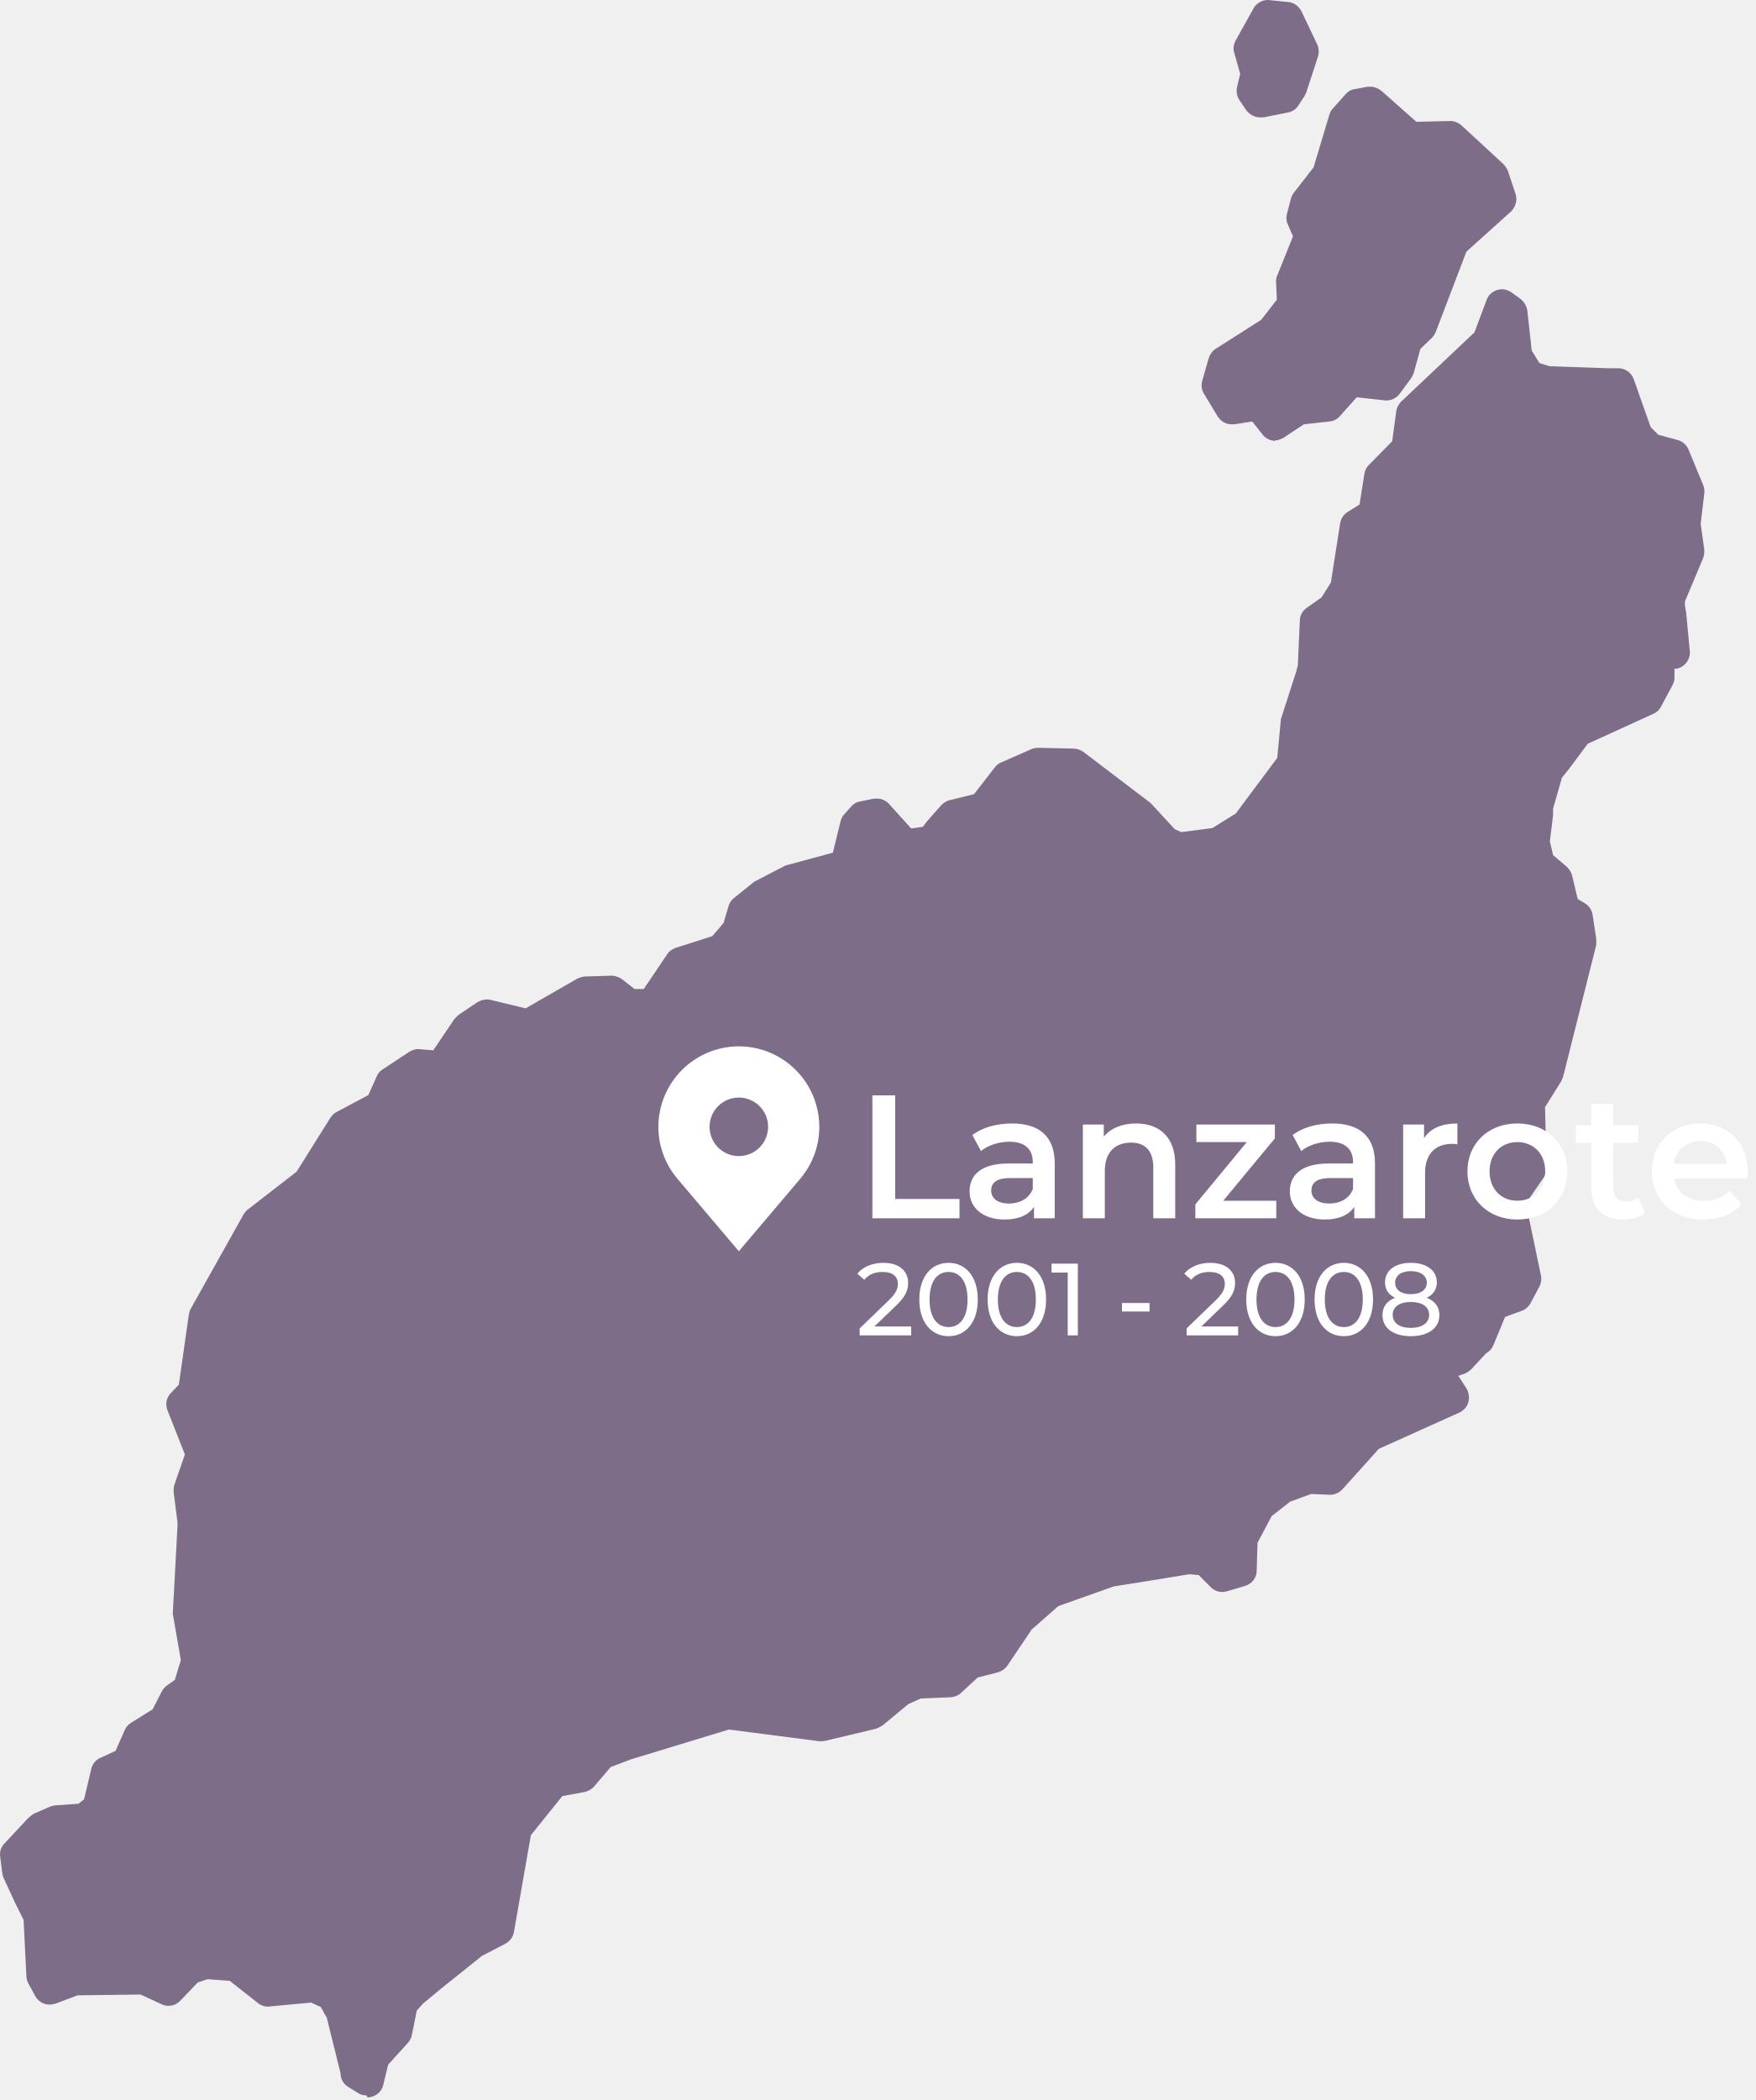
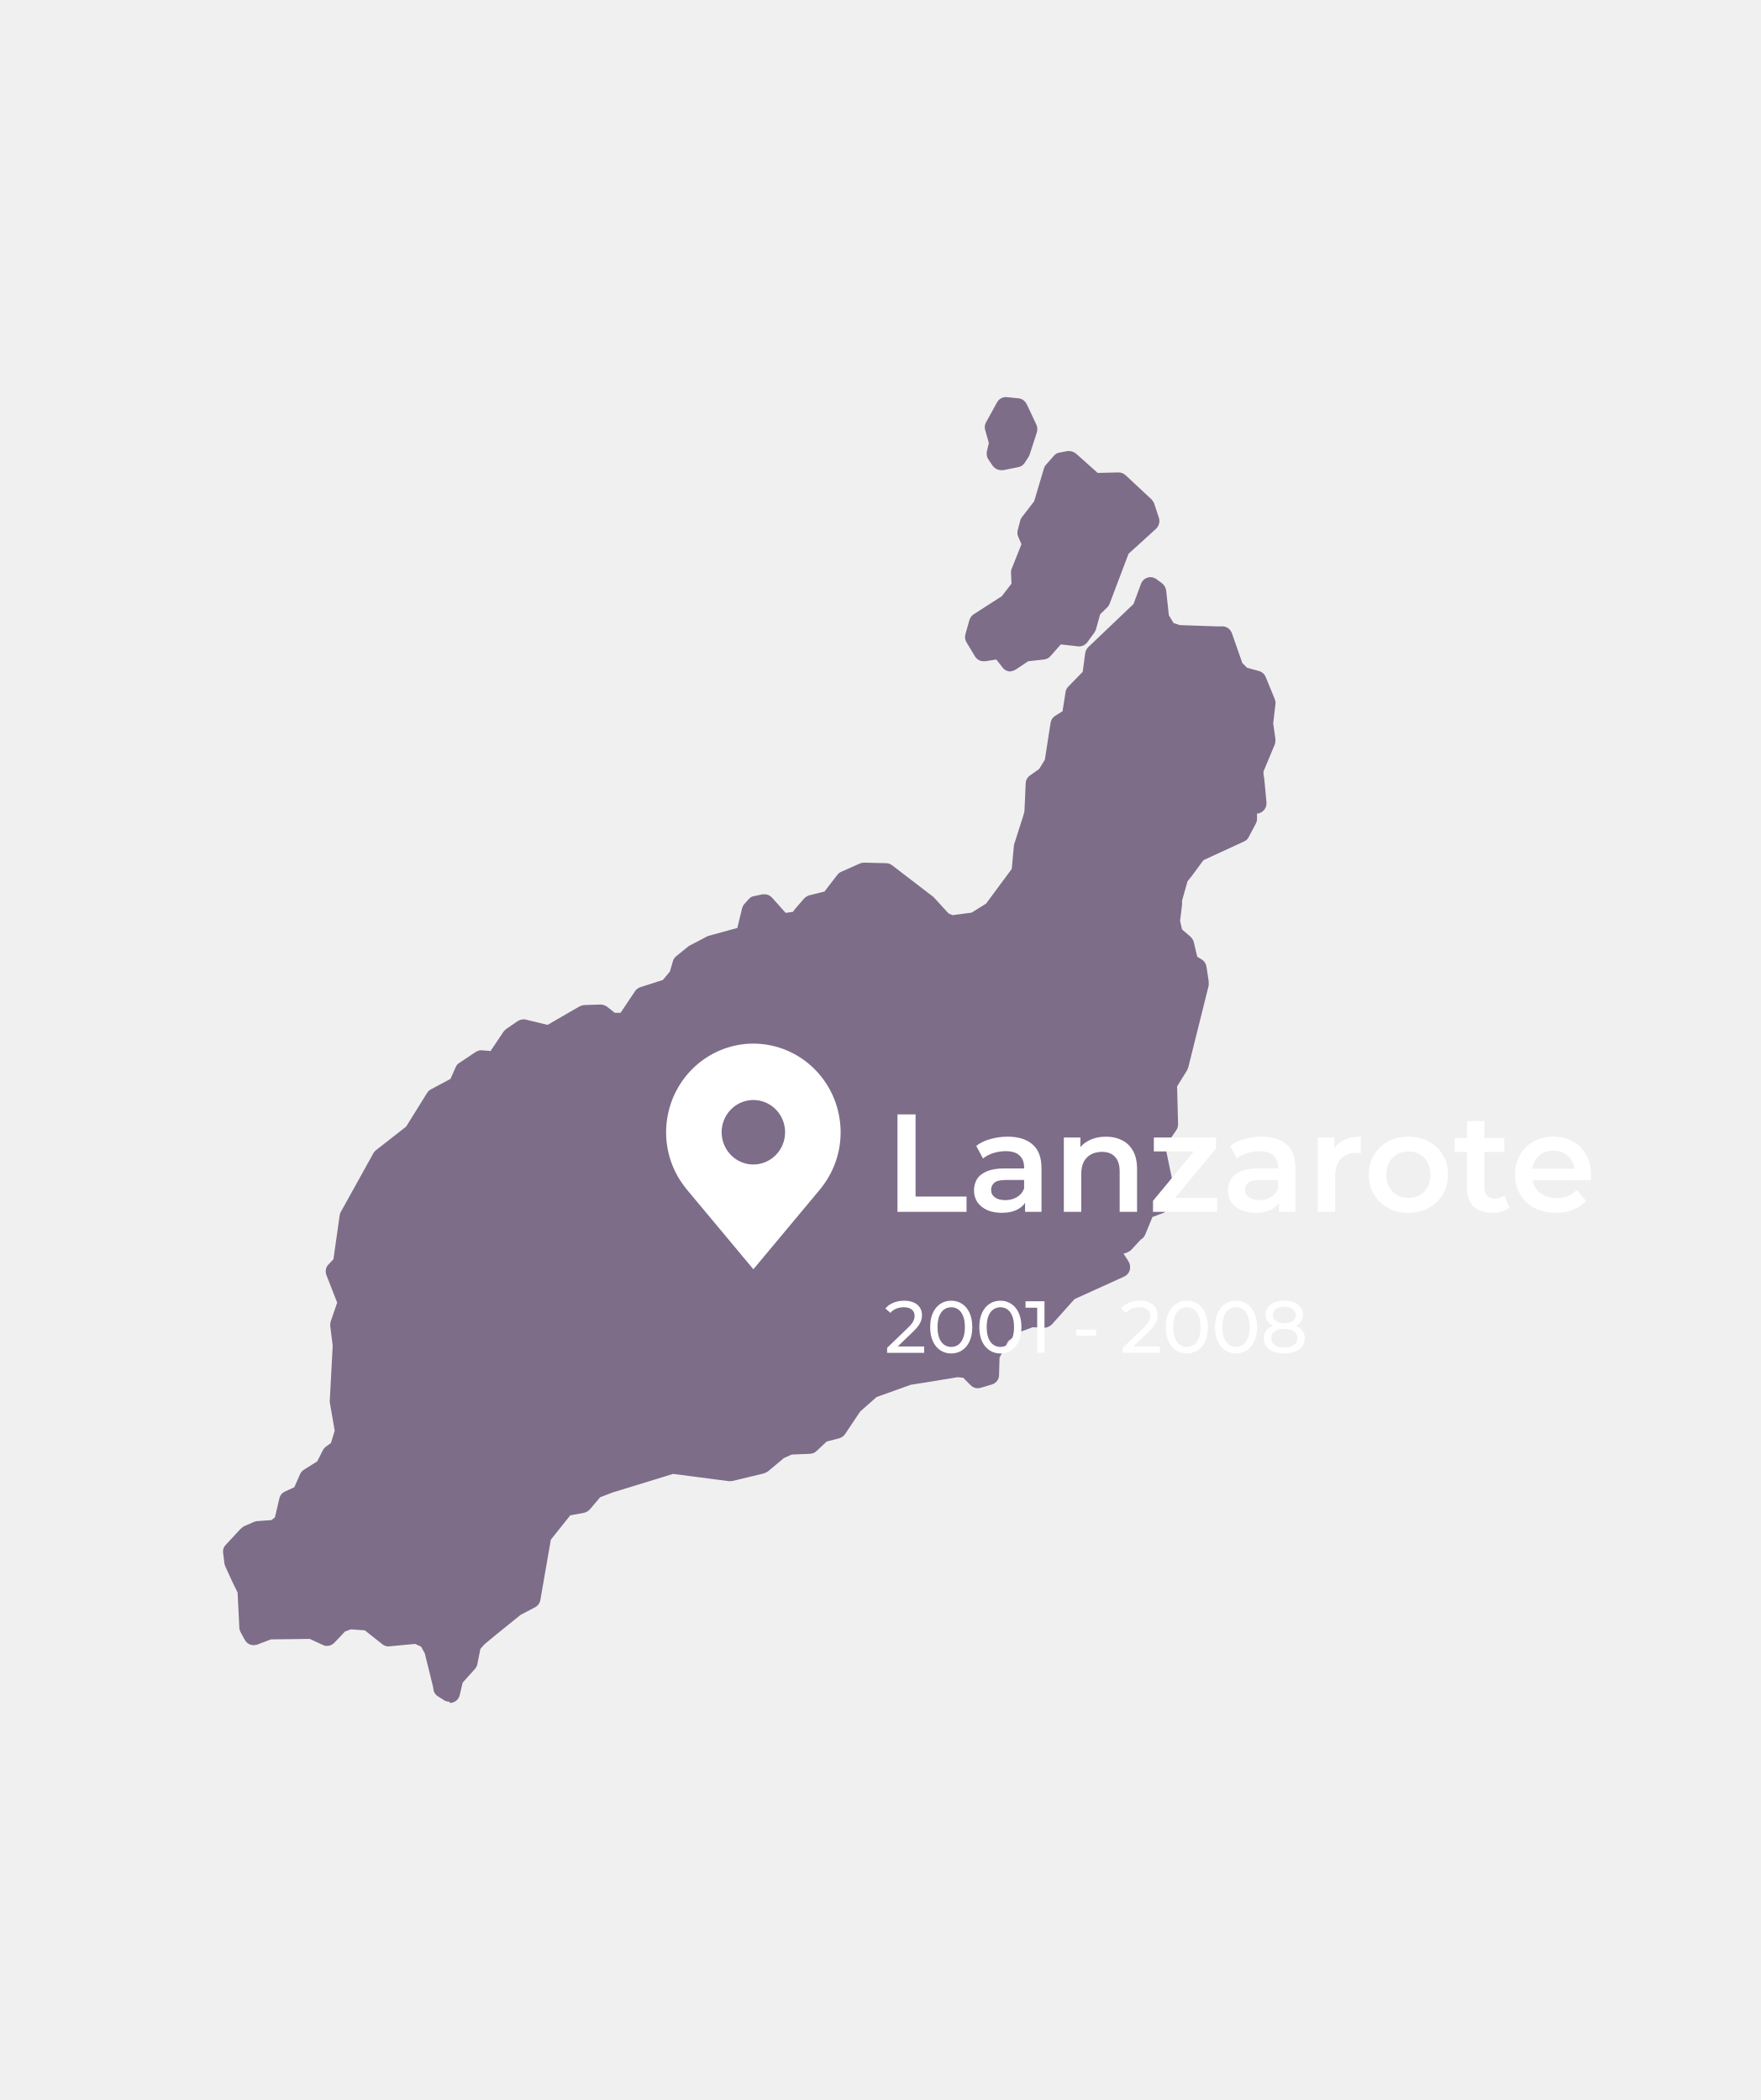
- <svg xmlns="http://www.w3.org/2000/svg" width="480" height="574" viewBox="0 0 480 574" fill="none">
-   <path d="M100.16 572.731C99.278 572.731 98.506 572.511 97.845 572.07L95.199 570.416C93.876 569.644 93.104 568.211 93.104 566.668L89.356 551.564L87.702 548.587L85.056 547.375C85.056 547.375 73.37 548.477 73.26 548.477C72.267 548.477 71.275 548.146 70.503 547.485L62.786 541.421L56.722 540.98L54.077 541.862L49.226 546.934C48.344 547.816 47.241 548.257 46.029 548.257C45.367 548.257 44.816 548.146 44.154 547.816L38.422 545.17L21.223 545.39L15.049 547.705C15.049 547.705 14.057 547.926 13.506 547.926C11.962 547.926 10.419 547.044 9.647 545.611L7.773 542.193C7.442 541.531 7.222 540.87 7.222 540.209L6.45 524.774L4.245 520.364L0.938 513.198C0.938 513.198 0.607 512.316 0.607 511.875L0.056 507.465C-0.165 506.142 0.276 504.819 1.268 503.827L7.663 496.992C7.663 496.992 8.875 495.889 9.427 495.669L13.726 493.795C13.726 493.795 14.719 493.464 15.159 493.464L21.444 493.023L22.987 491.81L24.971 483.431C25.302 482.108 26.184 481.006 27.507 480.455L31.586 478.581L34.122 472.848C34.453 472.076 35.114 471.304 35.886 470.863L41.729 467.225L44.154 462.484C44.485 461.823 44.926 461.272 45.477 460.831L47.792 459.177L49.446 453.775L47.241 441.097L48.564 416.401L47.462 407.802C47.462 407.141 47.462 406.479 47.682 405.818L50.549 397.549L45.808 385.532C45.147 383.879 45.477 382.004 46.69 380.792L48.895 378.476L51.651 359.183C51.651 359.183 51.872 358.081 52.202 357.64L66.645 331.842C66.645 331.842 67.306 330.85 67.857 330.519L81.087 320.266L90.348 305.493C90.789 304.832 91.34 304.28 92.001 303.95L100.711 299.319L103.026 294.138C103.357 293.366 103.908 292.704 104.68 292.263L111.846 287.523C112.618 287.082 113.389 286.751 114.271 286.751C114.382 286.751 118.461 287.082 118.461 287.082L124.194 278.593C124.194 278.593 124.965 277.711 125.406 277.38L130.478 273.962C131.249 273.521 132.131 273.191 133.013 273.191C133.344 273.191 133.785 273.191 134.116 273.301L143.707 275.616L157.709 267.568C158.37 267.237 159.032 267.017 159.803 266.907L167.19 266.686C168.182 266.686 169.064 267.017 169.946 267.568L173.474 270.324H176.01L182.404 260.843C182.955 259.961 183.837 259.41 184.719 259.079L194.752 255.882L197.838 252.244L199.161 247.724C199.382 246.842 199.933 246.07 200.595 245.519L206.217 240.999L214.706 236.589L227.715 233.061L229.81 224.462C230.03 223.8 230.251 223.139 230.802 222.587L232.676 220.493C233.338 219.721 234.22 219.17 235.212 219.06L238.96 218.288C238.96 218.288 239.512 218.288 239.842 218.288C241.055 218.288 242.268 218.839 243.15 219.831L249.103 226.446L252.3 226.005L253.293 224.682L257.261 220.162C257.923 219.501 258.695 218.949 259.577 218.729L266.302 217.075L272.035 209.689C272.475 209.137 273.137 208.586 273.798 208.366L282.067 204.727C282.618 204.507 283.28 204.397 283.831 204.397L293.533 204.617C294.415 204.617 295.407 204.948 296.179 205.499L314.59 219.501L321.205 226.667L322.969 227.438L331.458 226.336L337.852 222.367L349.207 207.153L350.199 196.569L354.389 183.56L354.83 181.796L355.381 169.559C355.381 168.236 356.153 166.913 357.255 166.141L361.334 163.275L363.87 159.196L366.406 142.989C366.626 141.666 367.398 140.564 368.5 139.902L371.698 137.918L373.021 129.539C373.131 128.657 373.572 127.775 374.233 127.114L380.628 120.609L381.73 112.451C381.84 111.459 382.392 110.466 383.053 109.805L403.118 90.843L406.425 82.023C406.866 80.7 407.969 79.708 409.292 79.267C409.733 79.156 410.174 79.046 410.615 79.046C411.497 79.046 412.489 79.377 413.261 79.928L415.686 81.692C416.678 82.464 417.34 83.566 417.56 84.779L418.773 95.804L420.868 99.221L423.624 100.103L439.61 100.655H442.476C444.35 100.655 446.004 101.867 446.665 103.631L451.296 116.751L453.391 118.845L458.682 120.278C460.005 120.609 461.108 121.601 461.659 122.924L465.628 132.516C465.959 133.288 466.069 134.059 465.959 134.831L464.966 143.21L465.959 150.266C465.959 151.037 465.959 151.809 465.628 152.581L460.667 164.377V165.48L460.998 167.464L461.99 177.938C462.21 180.253 460.667 182.237 458.462 182.788H457.8V185.324C457.8 185.986 457.58 186.647 457.249 187.308L454.052 193.262C453.611 194.144 452.839 194.805 451.957 195.136L434.097 203.294L428.916 210.24L427.042 212.555L424.616 221.044V222.808L423.734 229.974L424.616 233.722L428.365 236.92C429.026 237.581 429.577 238.353 429.798 239.235L431.341 245.739L433.215 246.842C434.428 247.503 435.2 248.716 435.42 250.039L436.413 256.544C436.413 257.095 436.413 257.756 436.413 258.307L427.372 294.248C427.372 294.248 427.042 295.13 426.821 295.571L422.411 302.627L422.852 319.164C422.852 320.156 422.632 321.038 422.08 321.81L418.222 327.432L417.671 331.291L421.309 348.71C421.529 349.702 421.309 350.805 420.868 351.686L418.442 356.207C417.891 357.199 417.009 357.971 416.017 358.301L411.497 359.955L408.3 367.672C407.859 368.664 407.197 369.436 406.315 369.877L402.126 374.397C402.126 374.397 401.023 375.279 400.362 375.5L398.708 376.051L400.913 379.469C401.574 380.571 401.795 381.894 401.464 383.217C401.134 384.54 400.141 385.532 399.039 386.083L376.989 396.006L366.957 407.141C366.075 408.023 364.862 408.574 363.65 408.574L358.468 408.353L352.735 410.448L347.664 414.417L343.805 421.693L343.585 429.3C343.585 431.285 342.262 432.938 340.388 433.49L335.537 434.923C335.537 434.923 334.655 435.143 334.214 435.143C333.001 435.143 331.899 434.702 331.017 433.82L327.709 430.513L325.173 430.292L310.952 432.608L304.557 433.6L289.343 439.002L282.067 445.396L275.452 455.208C274.901 456.09 273.909 456.752 272.917 457.082L267.294 458.516L262.774 462.705C262.002 463.477 261.01 463.807 259.907 463.918L251.749 464.248L248.331 465.792L241.276 471.635C241.276 471.635 240.173 472.296 239.512 472.517L225.621 475.824C225.621 475.824 224.959 475.935 224.518 475.935C224.298 475.935 224.077 475.935 223.967 475.935L199.272 472.737L182.624 477.809L172.482 480.896L166.969 482.99L162.449 488.282C161.788 489.054 160.795 489.605 159.803 489.826L153.74 490.928L145.14 501.622L140.51 528.081C140.29 529.404 139.408 530.617 138.195 531.279L131.801 534.586L120.776 543.406L115.705 547.595L113.941 549.579L112.618 556.194C112.507 556.966 112.066 557.738 111.515 558.399L106.113 564.353L104.79 569.865C104.459 571.298 103.467 572.401 102.144 572.952C101.593 573.172 101.042 573.283 100.49 573.283L100.16 572.731Z" fill="#7D6D89" />
-   <path d="M348.767 120.5C347.444 120.5 346.121 119.949 345.239 118.846L342.372 115.208L337.411 115.98C337.411 115.98 336.97 115.98 336.75 115.98C335.206 115.98 333.773 115.208 332.891 113.775L329.143 107.601C328.481 106.499 328.371 105.286 328.702 104.073L330.466 97.9C330.797 96.907 331.458 95.915 332.34 95.364L344.798 87.426L349.097 81.914L348.877 77.173C348.877 76.512 348.877 75.96 349.208 75.299L353.507 64.605L352.074 61.297C351.633 60.416 351.633 59.313 351.854 58.431L352.956 54.242C353.066 53.691 353.397 53.139 353.728 52.698L359.13 45.753L363.43 31.421C363.65 30.759 363.871 30.208 364.312 29.767L367.839 25.798C368.501 25.026 369.383 24.475 370.375 24.365L373.903 23.703C373.903 23.703 374.454 23.703 374.675 23.703C375.777 23.703 376.769 24.144 377.651 24.806L387.243 33.295L396.504 33.074C397.606 33.074 398.709 33.515 399.591 34.287L411.056 44.871C411.056 44.871 412.048 45.973 412.269 46.745L414.364 53.029C414.915 54.683 414.364 56.557 413.151 57.77L400.913 68.794L392.535 90.733C392.314 91.285 391.984 91.836 391.543 92.277L388.345 95.364L386.471 102.089C386.471 102.089 386.03 103.081 385.699 103.522L382.613 107.711C381.731 108.814 380.408 109.475 378.974 109.475C378.864 109.475 370.926 108.593 370.926 108.593L366.296 113.775C365.524 114.657 364.532 115.098 363.43 115.208L356.484 115.98L350.972 119.618C350.2 120.059 349.318 120.39 348.546 120.39L348.767 120.5Z" fill="#7D6D89" />
-   <path d="M344.468 32.082C343.035 32.082 341.602 31.31 340.72 30.097L338.845 27.341C338.184 26.349 337.963 25.136 338.184 23.924L339.066 20.175L337.412 14.332C337.082 13.23 337.302 12.017 337.853 11.025L342.704 2.315C343.476 0.882 345.019 0 346.673 0C346.783 0 352.185 0.551 352.185 0.551C353.729 0.661 355.052 1.654 355.823 3.087L360.123 12.127C360.564 13.119 360.674 14.332 360.344 15.435L357.146 25.247C357.146 25.247 356.816 26.018 356.595 26.349L354.941 28.885C354.28 29.877 353.288 30.538 352.075 30.759L345.46 32.082C345.46 32.082 344.909 32.082 344.578 32.082H344.468Z" fill="#7D6D89" />
-   <path d="M202 286C196.167 286.007 190.576 288.327 186.451 292.451C182.327 296.576 180.007 302.167 180 308C179.993 312.766 181.55 317.404 184.432 321.2C184.432 321.2 185.032 321.99 185.13 322.104L202 342L218.878 322.094C218.966 321.988 219.568 321.2 219.568 321.2L219.57 321.194C222.451 317.399 224.007 312.764 224 308C223.993 302.167 221.673 296.576 217.549 292.451C213.424 288.327 207.833 286.007 202 286ZM202 316C200.418 316 198.871 315.531 197.555 314.652C196.24 313.773 195.214 312.523 194.609 311.061C194.003 309.6 193.845 307.991 194.154 306.439C194.462 304.887 195.224 303.462 196.343 302.343C197.462 301.224 198.887 300.462 200.439 300.154C201.991 299.845 203.6 300.003 205.061 300.609C206.523 301.214 207.773 302.24 208.652 303.555C209.531 304.871 210 306.418 210 308C209.997 310.121 209.154 312.154 207.654 313.654C206.154 315.154 204.121 315.997 202 316Z" fill="white" />
-   <path d="M238.512 333V299.4H244.752V327.72H262.32V333H238.512ZM276.697 307.08C284.089 307.08 288.361 310.584 288.361 317.976V333H282.697V329.88C281.257 332.088 278.473 333.336 274.633 333.336C268.777 333.336 265.081 330.12 265.081 325.656C265.081 321.384 267.961 318.024 275.737 318.024H282.361V317.64C282.361 314.136 280.249 312.072 275.977 312.072C273.097 312.072 270.121 313.032 268.201 314.616L265.849 310.248C268.585 308.136 272.569 307.08 276.697 307.08ZM275.881 328.968C278.809 328.968 281.353 327.624 282.361 324.984V322.008H276.169C272.089 322.008 270.985 323.544 270.985 325.416C270.985 327.576 272.809 328.968 275.881 328.968ZM310.605 307.08C316.749 307.08 321.309 310.584 321.309 318.312V333H315.309V319.08C315.309 314.52 313.053 312.312 309.213 312.312C304.941 312.312 302.061 314.904 302.061 320.04V333H296.061V307.368H301.773V310.68C303.741 308.328 306.861 307.08 310.605 307.08ZM334.44 328.2H348.936V333H326.808V329.208L340.872 312.168H327.096V307.368H348.552V311.16L334.44 328.2ZM364.259 307.08C371.651 307.08 375.923 310.584 375.923 317.976V333H370.259V329.88C368.819 332.088 366.035 333.336 362.195 333.336C356.339 333.336 352.643 330.12 352.643 325.656C352.643 321.384 355.523 318.024 363.299 318.024H369.923V317.64C369.923 314.136 367.811 312.072 363.539 312.072C360.659 312.072 357.683 313.032 355.763 314.616L353.411 310.248C356.147 308.136 360.131 307.08 364.259 307.08ZM363.443 328.968C366.371 328.968 368.915 327.624 369.923 324.984V322.008H363.731C359.651 322.008 358.547 323.544 358.547 325.416C358.547 327.576 360.371 328.968 363.443 328.968ZM389.335 311.112C391.063 308.424 394.183 307.08 398.455 307.08V312.792C397.927 312.696 397.495 312.648 397.063 312.648C392.503 312.648 389.623 315.336 389.623 320.568V333H383.623V307.368H389.335V311.112ZM414.831 333.336C406.959 333.336 401.199 327.864 401.199 320.184C401.199 312.504 406.959 307.08 414.831 307.08C422.799 307.08 428.511 312.504 428.511 320.184C428.511 327.864 422.799 333.336 414.831 333.336ZM414.831 328.2C419.199 328.2 422.463 325.08 422.463 320.184C422.463 315.288 419.199 312.168 414.831 312.168C410.511 312.168 407.247 315.288 407.247 320.184C407.247 325.08 410.511 328.2 414.831 328.2ZM447.976 327.336L449.656 331.608C448.216 332.76 446.056 333.336 443.896 333.336C438.28 333.336 435.064 330.36 435.064 324.696V312.36H430.84V307.56H435.064V301.704H441.064V307.56H447.928V312.36H441.064V324.552C441.064 327.048 442.312 328.392 444.616 328.392C445.864 328.392 447.064 328.056 447.976 327.336ZM477.844 320.328C477.844 320.808 477.796 321.528 477.748 322.104H457.636C458.356 325.848 461.476 328.248 465.94 328.248C468.82 328.248 471.076 327.336 472.9 325.464L476.116 329.16C473.812 331.896 470.212 333.336 465.796 333.336C457.204 333.336 451.636 327.816 451.636 320.184C451.636 312.552 457.252 307.08 464.884 307.08C472.372 307.08 477.844 312.312 477.844 320.328ZM464.884 311.88C460.996 311.88 458.164 314.376 457.588 318.12H472.132C471.652 314.424 468.82 311.88 464.884 311.88Z" fill="white" />
-   <path d="M239.068 362.564H249.12V365H235.036V363.096L243.016 355.396C245.088 353.38 245.48 352.148 245.48 350.916C245.48 348.9 244.052 347.668 241.308 347.668C239.208 347.668 237.5 348.34 236.296 349.796L234.392 348.144C235.904 346.268 238.508 345.176 241.56 345.176C245.648 345.176 248.28 347.276 248.28 350.636C248.28 352.54 247.72 354.248 245.06 356.796L239.068 362.564ZM259.348 365.224C254.756 365.224 251.34 361.584 251.34 355.2C251.34 348.816 254.756 345.176 259.348 345.176C263.912 345.176 267.328 348.816 267.328 355.2C267.328 361.584 263.912 365.224 259.348 365.224ZM259.348 362.732C262.4 362.732 264.528 360.212 264.528 355.2C264.528 350.188 262.4 347.668 259.348 347.668C256.268 347.668 254.14 350.188 254.14 355.2C254.14 360.212 256.268 362.732 259.348 362.732ZM278.024 365.224C273.432 365.224 270.016 361.584 270.016 355.2C270.016 348.816 273.432 345.176 278.024 345.176C282.588 345.176 286.004 348.816 286.004 355.2C286.004 361.584 282.588 365.224 278.024 365.224ZM278.024 362.732C281.076 362.732 283.204 360.212 283.204 355.2C283.204 350.188 281.076 347.668 278.024 347.668C274.944 347.668 272.816 350.188 272.816 355.2C272.816 360.212 274.944 362.732 278.024 362.732ZM287.49 345.4H294.686V365H291.914V347.836H287.49V345.4ZM306.744 358.476V356.152H314.276V358.476H306.744ZM328.455 362.564H338.507V365H324.423V363.096L332.403 355.396C334.475 353.38 334.867 352.148 334.867 350.916C334.867 348.9 333.439 347.668 330.695 347.668C328.595 347.668 326.887 348.34 325.683 349.796L323.779 348.144C325.291 346.268 327.895 345.176 330.947 345.176C335.035 345.176 337.667 347.276 337.667 350.636C337.667 352.54 337.107 354.248 334.447 356.796L328.455 362.564ZM348.735 365.224C344.143 365.224 340.727 361.584 340.727 355.2C340.727 348.816 344.143 345.176 348.735 345.176C353.299 345.176 356.715 348.816 356.715 355.2C356.715 361.584 353.299 365.224 348.735 365.224ZM348.735 362.732C351.787 362.732 353.915 360.212 353.915 355.2C353.915 350.188 351.787 347.668 348.735 347.668C345.655 347.668 343.527 350.188 343.527 355.2C343.527 360.212 345.655 362.732 348.735 362.732ZM367.411 365.224C362.819 365.224 359.403 361.584 359.403 355.2C359.403 348.816 362.819 345.176 367.411 345.176C371.975 345.176 375.391 348.816 375.391 355.2C375.391 361.584 371.975 365.224 367.411 365.224ZM367.411 362.732C370.463 362.732 372.591 360.212 372.591 355.2C372.591 350.188 370.463 347.668 367.411 347.668C364.331 347.668 362.203 350.188 362.203 355.2C362.203 360.212 364.331 362.732 367.411 362.732ZM390.062 354.724C392.302 355.592 393.534 357.216 393.534 359.456C393.534 363.012 390.51 365.224 385.722 365.224C380.962 365.224 377.966 363.012 377.966 359.456C377.966 357.216 379.198 355.564 381.41 354.724C379.618 353.884 378.666 352.428 378.666 350.496C378.666 347.22 381.494 345.176 385.722 345.176C389.978 345.176 392.834 347.22 392.834 350.496C392.834 352.428 391.854 353.884 390.062 354.724ZM385.722 347.444C383.09 347.444 381.438 348.648 381.438 350.608C381.438 352.54 383.034 353.744 385.722 353.744C388.438 353.744 390.09 352.54 390.09 350.608C390.09 348.648 388.354 347.444 385.722 347.444ZM385.722 362.956C388.83 362.956 390.734 361.584 390.734 359.372C390.734 357.216 388.83 355.872 385.722 355.872C382.614 355.872 380.766 357.216 380.766 359.372C380.766 361.584 382.614 362.956 385.722 362.956Z" fill="white" />
+ <svg xmlns="http://www.w3.org/2000/svg" width="430" height="513" viewBox="0 0 430 513" fill="none">
+   <path d="M109.72 415.693C109.234 415.693 108.808 415.57 108.443 415.325L106.983 414.405C106.254 413.975 105.828 413.178 105.828 412.319L103.76 403.915L102.848 402.258L101.388 401.584C101.388 401.584 94.942 402.197 94.881 402.197C94.334 402.197 93.786 402.013 93.36 401.645L89.103 398.271L85.758 398.025L84.299 398.516L81.623 401.338C81.136 401.829 80.528 402.074 79.859 402.074C79.494 402.074 79.19 402.013 78.825 401.829L75.663 400.357L66.175 400.479L62.77 401.768C62.77 401.768 62.222 401.89 61.918 401.89C61.067 401.89 60.215 401.399 59.79 400.602L58.756 398.7C58.573 398.332 58.452 397.964 58.452 397.596L58.026 389.008L56.81 386.554L54.985 382.566C54.985 382.566 54.803 382.075 54.803 381.83L54.499 379.376C54.377 378.64 54.62 377.904 55.168 377.352L58.695 373.548C58.695 373.548 59.364 372.935 59.668 372.812L62.04 371.769C62.04 371.769 62.587 371.585 62.831 371.585L66.297 371.34L67.148 370.665L68.243 366.003C68.426 365.267 68.912 364.653 69.642 364.346L71.892 363.303L73.291 360.113C73.474 359.684 73.838 359.255 74.264 359.009L77.487 356.985L78.825 354.347C79.008 353.979 79.251 353.672 79.555 353.427L80.832 352.507L81.745 349.501L80.528 342.446L81.258 328.704L80.65 323.919C80.65 323.551 80.65 323.183 80.771 322.815L82.353 318.214L79.738 311.527C79.373 310.607 79.555 309.564 80.224 308.889L81.44 307.601L82.961 296.866C82.961 296.866 83.082 296.252 83.265 296.007L91.232 281.652C91.232 281.652 91.597 281.1 91.901 280.915L99.199 275.21L104.307 266.99C104.551 266.622 104.855 266.315 105.22 266.131L110.024 263.555L111.301 260.671C111.484 260.242 111.788 259.874 112.214 259.628L116.167 256.99C116.592 256.745 117.018 256.561 117.505 256.561C117.565 256.561 119.816 256.745 119.816 256.745L122.978 252.021C122.978 252.021 123.404 251.531 123.647 251.347L126.445 249.445C126.87 249.199 127.357 249.015 127.843 249.015C128.026 249.015 128.269 249.015 128.452 249.077L133.743 250.365L141.466 245.887C141.831 245.703 142.196 245.58 142.622 245.519L146.696 245.396C147.244 245.396 147.73 245.58 148.217 245.887L150.163 247.42H151.562L155.089 242.145C155.393 241.654 155.88 241.347 156.366 241.163L161.901 239.384L163.603 237.36L164.333 234.844C164.455 234.354 164.759 233.924 165.124 233.618L168.226 231.102L172.908 228.649L180.085 226.685L181.24 221.9C181.362 221.532 181.484 221.164 181.788 220.858L182.821 219.692C183.186 219.263 183.673 218.956 184.22 218.894L186.288 218.465C186.288 218.465 186.592 218.465 186.775 218.465C187.444 218.465 188.113 218.772 188.599 219.324L191.883 223.005L193.647 222.759L194.194 222.023L196.384 219.508C196.748 219.14 197.174 218.833 197.661 218.71L201.37 217.79L204.533 213.68C204.776 213.373 205.141 213.067 205.506 212.944L210.067 210.919C210.371 210.797 210.736 210.735 211.04 210.735L216.392 210.858C216.879 210.858 217.426 211.042 217.852 211.349L228.008 219.14L231.657 223.127L232.63 223.557L237.313 222.943L240.84 220.735L247.104 212.269L247.652 206.38L249.963 199.141L250.206 198.159L250.51 191.35C250.51 190.614 250.936 189.878 251.544 189.448L253.794 187.853L255.193 185.583L256.592 176.566C256.713 175.829 257.139 175.216 257.747 174.848L259.511 173.744L260.241 169.081C260.302 168.591 260.545 168.1 260.91 167.732L264.437 164.112L265.045 159.573C265.106 159.021 265.41 158.468 265.775 158.1L276.844 147.549L278.668 142.641C278.911 141.905 279.52 141.353 280.249 141.107C280.493 141.046 280.736 140.985 280.979 140.985C281.466 140.985 282.013 141.169 282.439 141.476L283.777 142.457C284.324 142.886 284.689 143.5 284.811 144.175L285.48 150.309L286.635 152.211L288.156 152.702L296.974 153.009H298.555C299.589 153.009 300.501 153.683 300.866 154.665L303.421 161.965L304.576 163.131L307.495 163.928C308.225 164.112 308.833 164.664 309.137 165.401L311.327 170.738C311.509 171.167 311.57 171.597 311.509 172.026L310.962 176.688L311.509 180.614C311.509 181.044 311.509 181.473 311.327 181.903L308.59 188.467V189.08L308.772 190.184L309.32 196.012C309.441 197.301 308.59 198.405 307.374 198.712H307.009V200.123C307.009 200.491 306.887 200.859 306.705 201.227L304.941 204.539C304.698 205.03 304.272 205.398 303.785 205.582L293.933 210.122L291.075 213.987L290.041 215.275L288.703 219.999V220.98L288.216 224.968L288.703 227.054L290.771 228.833C291.136 229.201 291.44 229.63 291.561 230.121L292.413 233.74L293.447 234.354C294.116 234.722 294.541 235.397 294.663 236.133L295.21 239.752C295.21 240.059 295.21 240.427 295.21 240.734L290.223 260.733C290.223 260.733 290.041 261.223 289.919 261.469L287.487 265.395L287.73 274.597C287.73 275.149 287.608 275.64 287.304 276.069L285.176 279.198L284.872 281.345L286.878 291.038C287 291.59 286.878 292.203 286.635 292.694L285.297 295.209C284.993 295.761 284.507 296.191 283.959 296.375L281.466 297.295L279.702 301.589C279.459 302.141 279.094 302.571 278.607 302.816L276.296 305.331C276.296 305.331 275.688 305.822 275.323 305.945L274.411 306.251L275.627 308.153C275.992 308.767 276.114 309.503 275.931 310.239C275.749 310.975 275.202 311.527 274.594 311.834L262.43 317.355L256.896 323.551C256.409 324.042 255.74 324.349 255.071 324.349L252.213 324.226L249.051 325.392L246.253 327.6L244.124 331.649L244.003 335.882C244.003 336.986 243.273 337.906 242.239 338.213L239.563 339.01C239.563 339.01 239.077 339.133 238.833 339.133C238.164 339.133 237.556 338.888 237.07 338.397L235.245 336.557L233.846 336.434L226.001 337.722L222.474 338.274L214.081 341.28L210.067 344.838L206.418 350.298C206.114 350.789 205.567 351.157 205.019 351.341L201.918 352.138L199.424 354.47C198.999 354.899 198.451 355.083 197.843 355.144L193.343 355.328L191.457 356.187L187.565 359.439C187.565 359.439 186.957 359.807 186.592 359.929L178.929 361.77C178.929 361.77 178.564 361.831 178.321 361.831C178.199 361.831 178.078 361.831 178.017 361.831L164.394 360.052L155.211 362.874L149.616 364.592L146.575 365.757L144.081 368.702C143.716 369.131 143.169 369.438 142.622 369.561L139.277 370.174L134.533 376.125L131.979 390.848C131.857 391.584 131.371 392.259 130.702 392.627L127.174 394.467L121.093 399.375L118.295 401.706L117.322 402.81L116.592 406.491C116.532 406.921 116.288 407.35 115.984 407.718L113.004 411.031L112.274 414.098C112.092 414.896 111.545 415.509 110.815 415.816C110.511 415.939 110.207 416 109.903 416L109.72 415.693Z" fill="#7D6D89" />
+   <path d="M246.862 164.051C246.132 164.051 245.402 163.745 244.915 163.131L243.334 161.107L240.597 161.536C240.597 161.536 240.354 161.536 240.233 161.536C239.381 161.536 238.591 161.107 238.104 160.309L236.036 156.874C235.671 156.26 235.611 155.586 235.793 154.911L236.766 151.475C236.948 150.923 237.313 150.371 237.8 150.065L244.672 145.648L247.044 142.58L246.922 139.942C246.922 139.574 246.922 139.268 247.105 138.899L249.477 132.949L248.686 131.109C248.443 130.618 248.443 130.004 248.564 129.514L249.173 127.182C249.233 126.876 249.416 126.569 249.598 126.324L252.578 122.459L254.95 114.484C255.072 114.116 255.193 113.809 255.437 113.563L257.383 111.355C257.748 110.926 258.234 110.619 258.782 110.558L260.728 110.189C260.728 110.189 261.032 110.189 261.153 110.189C261.762 110.189 262.309 110.435 262.795 110.803L268.087 115.527L273.195 115.404C273.803 115.404 274.411 115.649 274.898 116.079L281.223 121.968C281.223 121.968 281.77 122.581 281.892 123.011L283.047 126.508C283.351 127.428 283.047 128.471 282.378 129.145L275.628 135.28L271.006 147.488C270.884 147.795 270.702 148.101 270.458 148.347L268.695 150.065L267.661 153.807C267.661 153.807 267.418 154.359 267.235 154.604L265.532 156.935C265.046 157.549 264.316 157.917 263.525 157.917C263.464 157.917 259.086 157.426 259.086 157.426L256.531 160.309C256.106 160.8 255.558 161.045 254.95 161.107L251.119 161.536L248.078 163.561C247.652 163.806 247.166 163.99 246.74 163.99L246.862 164.051Z" fill="#7D6D89" />
+   <path d="M244.49 114.852C243.7 114.852 242.909 114.422 242.422 113.748L241.389 112.214C241.024 111.662 240.902 110.987 241.024 110.312L241.51 108.226L240.598 104.975C240.415 104.362 240.537 103.687 240.841 103.135L243.517 98.288C243.943 97.491 244.794 97 245.707 97C245.767 97 248.747 97.307 248.747 97.307C249.599 97.368 250.329 97.92 250.754 98.718L253.126 103.748C253.369 104.3 253.43 104.975 253.248 105.588L251.484 111.048C251.484 111.048 251.302 111.478 251.18 111.662L250.268 113.073C249.903 113.625 249.355 113.993 248.687 114.116L245.038 114.852C245.038 114.852 244.733 114.852 244.551 114.852H244.49Z" fill="#7D6D89" />
+   <path d="M184 254.938C178.35 254.944 172.933 257.228 168.937 261.288C164.942 265.348 162.694 270.852 162.688 276.594C162.681 281.286 164.189 285.85 166.981 289.588C166.981 289.588 167.562 290.365 167.657 290.477L184 310.062L200.351 290.468C200.436 290.363 201.019 289.588 201.019 289.588L201.021 289.582C203.812 285.846 205.319 281.284 205.313 276.594C205.306 270.852 203.058 265.348 199.063 261.288C195.067 257.228 189.65 254.944 184 254.938ZM184 284.469C182.467 284.469 180.969 284.007 179.694 283.142C178.42 282.276 177.427 281.046 176.84 279.607C176.253 278.168 176.1 276.585 176.399 275.057C176.698 273.53 177.436 272.127 178.52 271.025C179.604 269.924 180.985 269.174 182.488 268.87C183.991 268.566 185.55 268.722 186.966 269.318C188.382 269.914 189.592 270.924 190.444 272.219C191.295 273.514 191.75 275.036 191.75 276.594C191.747 278.682 190.93 280.683 189.477 282.159C188.024 283.636 186.055 284.466 184 284.469Z" fill="white" />
+   <path d="M219.196 296.035V272.235H223.616V292.295H236.06V296.035H219.196ZM250.361 296.035V292.363L250.123 291.581V285.155C250.123 283.908 249.749 282.945 249.001 282.265C248.253 281.562 247.119 281.211 245.601 281.211C244.581 281.211 243.572 281.37 242.575 281.687C241.6 282.004 240.773 282.446 240.093 283.013L238.427 279.919C239.401 279.171 240.557 278.616 241.895 278.253C243.255 277.868 244.66 277.675 246.111 277.675C248.74 277.675 250.769 278.31 252.197 279.579C253.647 280.826 254.373 282.764 254.373 285.393V296.035H250.361ZM244.649 296.273C243.289 296.273 242.099 296.046 241.079 295.593C240.059 295.117 239.265 294.471 238.699 293.655C238.155 292.816 237.883 291.876 237.883 290.833C237.883 289.813 238.121 288.895 238.597 288.079C239.095 287.263 239.9 286.617 241.011 286.141C242.121 285.665 243.595 285.427 245.431 285.427H250.701V288.249H245.737C244.286 288.249 243.311 288.487 242.813 288.963C242.314 289.416 242.065 289.983 242.065 290.663C242.065 291.434 242.371 292.046 242.983 292.499C243.595 292.952 244.445 293.179 245.533 293.179C246.575 293.179 247.505 292.941 248.321 292.465C249.159 291.989 249.76 291.286 250.123 290.357L250.837 292.907C250.429 293.972 249.692 294.8 248.627 295.389C247.584 295.978 246.258 296.273 244.649 296.273ZM270.129 277.675C271.58 277.675 272.872 277.958 274.005 278.525C275.161 279.092 276.068 279.964 276.725 281.143C277.382 282.299 277.711 283.795 277.711 285.631V296.035H273.461V286.175C273.461 284.566 273.076 283.364 272.305 282.571C271.557 281.778 270.503 281.381 269.143 281.381C268.146 281.381 267.262 281.585 266.491 281.993C265.72 282.401 265.12 283.013 264.689 283.829C264.281 284.622 264.077 285.631 264.077 286.855V296.035H259.827V277.879H263.873V282.775L263.159 281.279C263.794 280.123 264.712 279.239 265.913 278.627C267.137 277.992 268.542 277.675 270.129 277.675ZM281.606 296.035V293.349L292.792 279.817L293.574 281.279H281.81V277.879H296.974V280.565L285.788 294.097L284.938 292.635H297.28V296.035H281.606ZM312.384 296.035V292.363L312.146 291.581V285.155C312.146 283.908 311.772 282.945 311.024 282.265C310.276 281.562 309.143 281.211 307.624 281.211C306.604 281.211 305.595 281.37 304.598 281.687C303.623 282.004 302.796 282.446 302.116 283.013L300.45 279.919C301.425 279.171 302.581 278.616 303.918 278.253C305.278 277.868 306.683 277.675 308.134 277.675C310.763 277.675 312.792 278.31 314.22 279.579C315.671 280.826 316.396 282.764 316.396 285.393V296.035H312.384ZM306.672 296.273C305.312 296.273 304.122 296.046 303.102 295.593C302.082 295.117 301.289 294.471 300.722 293.655C300.178 292.816 299.906 291.876 299.906 290.833C299.906 289.813 300.144 288.895 300.62 288.079C301.119 287.263 301.923 286.617 303.034 286.141C304.145 285.665 305.618 285.427 307.454 285.427H312.724V288.249H307.76C306.309 288.249 305.335 288.487 304.836 288.963C304.337 289.416 304.088 289.983 304.088 290.663C304.088 291.434 304.394 292.046 305.006 292.499C305.618 292.952 306.468 293.179 307.556 293.179C308.599 293.179 309.528 292.941 310.344 292.465C311.183 291.989 311.783 291.286 312.146 290.357L312.86 292.907C312.452 293.972 311.715 294.8 310.65 295.389C309.607 295.978 308.281 296.273 306.672 296.273ZM321.851 296.035V277.879H325.897V282.877L325.421 281.415C325.965 280.191 326.815 279.262 327.971 278.627C329.149 277.992 330.611 277.675 332.357 277.675V281.721C332.175 281.676 332.005 281.653 331.847 281.653C331.688 281.63 331.529 281.619 331.371 281.619C329.761 281.619 328.481 282.095 327.529 283.047C326.577 283.976 326.101 285.37 326.101 287.229V296.035H321.851ZM343.956 296.273C342.097 296.273 340.442 295.876 338.992 295.083C337.541 294.267 336.396 293.156 335.558 291.751C334.719 290.346 334.3 288.748 334.3 286.957C334.3 285.144 334.719 283.546 335.558 282.163C336.396 280.758 337.541 279.658 338.992 278.865C340.442 278.072 342.097 277.675 343.956 277.675C345.837 277.675 347.503 278.072 348.954 278.865C350.427 279.658 351.572 280.746 352.388 282.129C353.226 283.512 353.646 285.121 353.646 286.957C353.646 288.748 353.226 290.346 352.388 291.751C351.572 293.156 350.427 294.267 348.954 295.083C347.503 295.876 345.837 296.273 343.956 296.273ZM343.956 292.635C344.998 292.635 345.928 292.408 346.744 291.955C347.56 291.502 348.194 290.844 348.648 289.983C349.124 289.122 349.362 288.113 349.362 286.957C349.362 285.778 349.124 284.77 348.648 283.931C348.194 283.07 347.56 282.412 346.744 281.959C345.928 281.506 345.01 281.279 343.99 281.279C342.947 281.279 342.018 281.506 341.202 281.959C340.408 282.412 339.774 283.07 339.298 283.931C338.822 284.77 338.584 285.778 338.584 286.957C338.584 288.113 338.822 289.122 339.298 289.983C339.774 290.844 340.408 291.502 341.202 291.955C342.018 292.408 342.936 292.635 343.956 292.635ZM364.544 296.273C362.549 296.273 361.008 295.763 359.92 294.743C358.832 293.7 358.288 292.17 358.288 290.153V273.867H362.538V290.051C362.538 290.912 362.753 291.581 363.184 292.057C363.637 292.533 364.261 292.771 365.054 292.771C366.006 292.771 366.799 292.522 367.434 292.023L368.624 295.049C368.125 295.457 367.513 295.763 366.788 295.967C366.063 296.171 365.315 296.273 364.544 296.273ZM355.296 281.415V278.015H367.4V281.415H355.296ZM380.056 296.273C378.039 296.273 376.271 295.876 374.752 295.083C373.256 294.267 372.089 293.156 371.25 291.751C370.434 290.346 370.026 288.748 370.026 286.957C370.026 285.144 370.423 283.546 371.216 282.163C372.032 280.758 373.143 279.658 374.548 278.865C375.976 278.072 377.597 277.675 379.41 277.675C381.178 277.675 382.754 278.06 384.136 278.831C385.519 279.602 386.607 280.69 387.4 282.095C388.194 283.5 388.59 285.155 388.59 287.059C388.59 287.24 388.579 287.444 388.556 287.671C388.556 287.898 388.545 288.113 388.522 288.317H373.392V285.495H386.278L384.612 286.379C384.635 285.336 384.42 284.418 383.966 283.625C383.513 282.832 382.89 282.208 382.096 281.755C381.326 281.302 380.43 281.075 379.41 281.075C378.368 281.075 377.45 281.302 376.656 281.755C375.886 282.208 375.274 282.843 374.82 283.659C374.39 284.452 374.174 285.393 374.174 286.481V287.161C374.174 288.249 374.424 289.212 374.922 290.051C375.421 290.89 376.124 291.536 377.03 291.989C377.937 292.442 378.98 292.669 380.158 292.669C381.178 292.669 382.096 292.51 382.912 292.193C383.728 291.876 384.454 291.377 385.088 290.697L387.366 293.315C386.55 294.267 385.519 295.004 384.272 295.525C383.048 296.024 381.643 296.273 380.056 296.273Z" fill="white" />
+   <path d="M216.666 330.488V329.264L221.796 324.314C222.252 323.882 222.588 323.504 222.804 323.18C223.032 322.844 223.182 322.538 223.254 322.262C223.338 321.974 223.38 321.698 223.38 321.434C223.38 320.786 223.152 320.276 222.696 319.904C222.24 319.532 221.574 319.346 220.698 319.346C220.026 319.346 219.42 319.46 218.88 319.688C218.34 319.904 217.872 320.246 217.476 320.714L216.252 319.652C216.732 319.04 217.374 318.572 218.178 318.248C218.994 317.912 219.888 317.744 220.86 317.744C221.736 317.744 222.498 317.888 223.146 318.176C223.794 318.452 224.292 318.854 224.64 319.382C225 319.91 225.18 320.534 225.18 321.254C225.18 321.662 225.126 322.064 225.018 322.46C224.91 322.856 224.706 323.276 224.406 323.72C224.106 324.164 223.674 324.662 223.11 325.214L218.538 329.624L218.106 328.922H225.72V330.488H216.666ZM232.33 330.632C231.346 330.632 230.464 330.38 229.684 329.876C228.916 329.372 228.304 328.64 227.848 327.68C227.404 326.72 227.182 325.556 227.182 324.188C227.182 322.82 227.404 321.656 227.848 320.696C228.304 319.736 228.916 319.004 229.684 318.5C230.464 317.996 231.346 317.744 232.33 317.744C233.302 317.744 234.178 317.996 234.958 318.5C235.738 319.004 236.35 319.736 236.794 320.696C237.238 321.656 237.46 322.82 237.46 324.188C237.46 325.556 237.238 326.72 236.794 327.68C236.35 328.64 235.738 329.372 234.958 329.876C234.178 330.38 233.302 330.632 232.33 330.632ZM232.33 329.03C232.99 329.03 233.566 328.85 234.058 328.49C234.562 328.13 234.952 327.59 235.228 326.87C235.516 326.15 235.66 325.256 235.66 324.188C235.66 323.12 235.516 322.226 235.228 321.506C234.952 320.786 234.562 320.246 234.058 319.886C233.566 319.526 232.99 319.346 232.33 319.346C231.67 319.346 231.088 319.526 230.584 319.886C230.08 320.246 229.684 320.786 229.396 321.506C229.12 322.226 228.982 323.12 228.982 324.188C228.982 325.256 229.12 326.15 229.396 326.87C229.684 327.59 230.08 328.13 230.584 328.49C231.088 328.85 231.67 329.03 232.33 329.03ZM244.336 330.632C243.352 330.632 242.47 330.38 241.69 329.876C240.922 329.372 240.31 328.64 239.854 327.68C239.41 326.72 239.188 325.556 239.188 324.188C239.188 322.82 239.41 321.656 239.854 320.696C240.31 319.736 240.922 319.004 241.69 318.5C242.47 317.996 243.352 317.744 244.336 317.744C245.308 317.744 246.184 317.996 246.964 318.5C247.744 319.004 248.356 319.736 248.8 320.696C249.244 321.656 249.466 322.82 249.466 324.188C249.466 325.556 249.244 326.72 248.8 327.68C248.356 328.64 247.744 329.372 246.964 329.876C246.184 330.38 245.308 330.632 244.336 330.632ZM244.336 329.03C244.996 329.03 245.572 328.85 246.064 328.49C246.568 328.13 246.958 327.59 247.234 326.87C247.522 326.15 247.666 325.256 247.666 324.188C247.666 323.12 247.522 322.226 247.234 321.506C246.958 320.786 246.568 320.246 246.064 319.886C245.572 319.526 244.996 319.346 244.336 319.346C243.676 319.346 243.094 319.526 242.59 319.886C242.086 320.246 241.69 320.786 241.402 321.506C241.126 322.226 240.988 323.12 240.988 324.188C240.988 325.256 241.126 326.15 241.402 326.87C241.69 327.59 242.086 328.13 242.59 328.49C243.094 328.85 243.676 329.03 244.336 329.03ZM253.318 330.488V318.608L254.092 319.454H250.474V317.888H255.1V330.488H253.318ZM262.852 326.294V324.8H267.694V326.294H262.852ZM274.217 330.488V329.264L279.347 324.314C279.803 323.882 280.139 323.504 280.355 323.18C280.583 322.844 280.733 322.538 280.805 322.262C280.889 321.974 280.931 321.698 280.931 321.434C280.931 320.786 280.703 320.276 280.247 319.904C279.791 319.532 279.125 319.346 278.249 319.346C277.577 319.346 276.971 319.46 276.431 319.688C275.891 319.904 275.423 320.246 275.027 320.714L273.803 319.652C274.283 319.04 274.925 318.572 275.729 318.248C276.545 317.912 277.439 317.744 278.411 317.744C279.287 317.744 280.049 317.888 280.697 318.176C281.345 318.452 281.843 318.854 282.191 319.382C282.551 319.91 282.731 320.534 282.731 321.254C282.731 321.662 282.677 322.064 282.569 322.46C282.461 322.856 282.257 323.276 281.957 323.72C281.657 324.164 281.225 324.662 280.661 325.214L276.089 329.624L275.657 328.922H283.271V330.488H274.217ZM289.881 330.632C288.897 330.632 288.015 330.38 287.235 329.876C286.467 329.372 285.855 328.64 285.399 327.68C284.955 326.72 284.733 325.556 284.733 324.188C284.733 322.82 284.955 321.656 285.399 320.696C285.855 319.736 286.467 319.004 287.235 318.5C288.015 317.996 288.897 317.744 289.881 317.744C290.853 317.744 291.729 317.996 292.509 318.5C293.289 319.004 293.901 319.736 294.345 320.696C294.789 321.656 295.011 322.82 295.011 324.188C295.011 325.556 294.789 326.72 294.345 327.68C293.901 328.64 293.289 329.372 292.509 329.876C291.729 330.38 290.853 330.632 289.881 330.632ZM289.881 329.03C290.541 329.03 291.117 328.85 291.609 328.49C292.113 328.13 292.503 327.59 292.779 326.87C293.067 326.15 293.211 325.256 293.211 324.188C293.211 323.12 293.067 322.226 292.779 321.506C292.503 320.786 292.113 320.246 291.609 319.886C291.117 319.526 290.541 319.346 289.881 319.346C289.221 319.346 288.639 319.526 288.135 319.886C287.631 320.246 287.235 320.786 286.947 321.506C286.671 322.226 286.533 323.12 286.533 324.188C286.533 325.256 286.671 326.15 286.947 326.87C287.235 327.59 287.631 328.13 288.135 328.49C288.639 328.85 289.221 329.03 289.881 329.03ZM301.887 330.632C300.903 330.632 300.021 330.38 299.241 329.876C298.473 329.372 297.861 328.64 297.405 327.68C296.961 326.72 296.739 325.556 296.739 324.188C296.739 322.82 296.961 321.656 297.405 320.696C297.861 319.736 298.473 319.004 299.241 318.5C300.021 317.996 300.903 317.744 301.887 317.744C302.859 317.744 303.735 317.996 304.515 318.5C305.295 319.004 305.907 319.736 306.351 320.696C306.795 321.656 307.017 322.82 307.017 324.188C307.017 325.556 306.795 326.72 306.351 327.68C305.907 328.64 305.295 329.372 304.515 329.876C303.735 330.38 302.859 330.632 301.887 330.632ZM301.887 329.03C302.547 329.03 303.123 328.85 303.615 328.49C304.119 328.13 304.509 327.59 304.785 326.87C305.073 326.15 305.217 325.256 305.217 324.188C305.217 323.12 305.073 322.226 304.785 321.506C304.509 320.786 304.119 320.246 303.615 319.886C303.123 319.526 302.547 319.346 301.887 319.346C301.227 319.346 300.645 319.526 300.141 319.886C299.637 320.246 299.241 320.786 298.953 321.506C298.677 322.226 298.539 323.12 298.539 324.188C298.539 325.256 298.677 326.15 298.953 326.87C299.241 327.59 299.637 328.13 300.141 328.49C300.645 328.85 301.227 329.03 301.887 329.03ZM313.659 330.632C312.639 330.632 311.757 330.482 311.013 330.182C310.269 329.882 309.693 329.456 309.285 328.904C308.877 328.34 308.673 327.68 308.673 326.924C308.673 326.18 308.865 325.55 309.249 325.034C309.645 324.506 310.215 324.11 310.959 323.846C311.703 323.57 312.603 323.432 313.659 323.432C314.715 323.432 315.615 323.57 316.359 323.846C317.115 324.11 317.691 324.506 318.087 325.034C318.483 325.562 318.681 326.192 318.681 326.924C318.681 327.68 318.477 328.34 318.069 328.904C317.661 329.456 317.079 329.882 316.323 330.182C315.567 330.482 314.679 330.632 313.659 330.632ZM313.659 329.174C314.667 329.174 315.453 328.97 316.017 328.562C316.593 328.142 316.881 327.578 316.881 326.87C316.881 326.174 316.593 325.628 316.017 325.232C315.453 324.824 314.667 324.62 313.659 324.62C312.663 324.62 311.883 324.824 311.319 325.232C310.755 325.628 310.473 326.174 310.473 326.87C310.473 327.578 310.755 328.142 311.319 328.562C311.883 328.97 312.663 329.174 313.659 329.174ZM313.659 324.404C312.699 324.404 311.883 324.278 311.211 324.026C310.539 323.762 310.023 323.39 309.663 322.91C309.303 322.418 309.123 321.836 309.123 321.164C309.123 320.456 309.309 319.85 309.681 319.346C310.065 318.83 310.599 318.434 311.283 318.158C311.967 317.882 312.759 317.744 313.659 317.744C314.571 317.744 315.369 317.882 316.053 318.158C316.737 318.434 317.271 318.83 317.655 319.346C318.039 319.85 318.231 320.456 318.231 321.164C318.231 321.836 318.051 322.418 317.691 322.91C317.331 323.39 316.809 323.762 316.125 324.026C315.441 324.278 314.619 324.404 313.659 324.404ZM313.659 323.252C314.535 323.252 315.219 323.072 315.711 322.712C316.215 322.352 316.467 321.86 316.467 321.236C316.467 320.6 316.209 320.102 315.693 319.742C315.177 319.382 314.499 319.202 313.659 319.202C312.819 319.202 312.147 319.382 311.643 319.742C311.151 320.102 310.905 320.6 310.905 321.236C310.905 321.86 311.145 322.352 311.625 322.712C312.117 323.072 312.795 323.252 313.659 323.252Z" fill="white" />
</svg>
